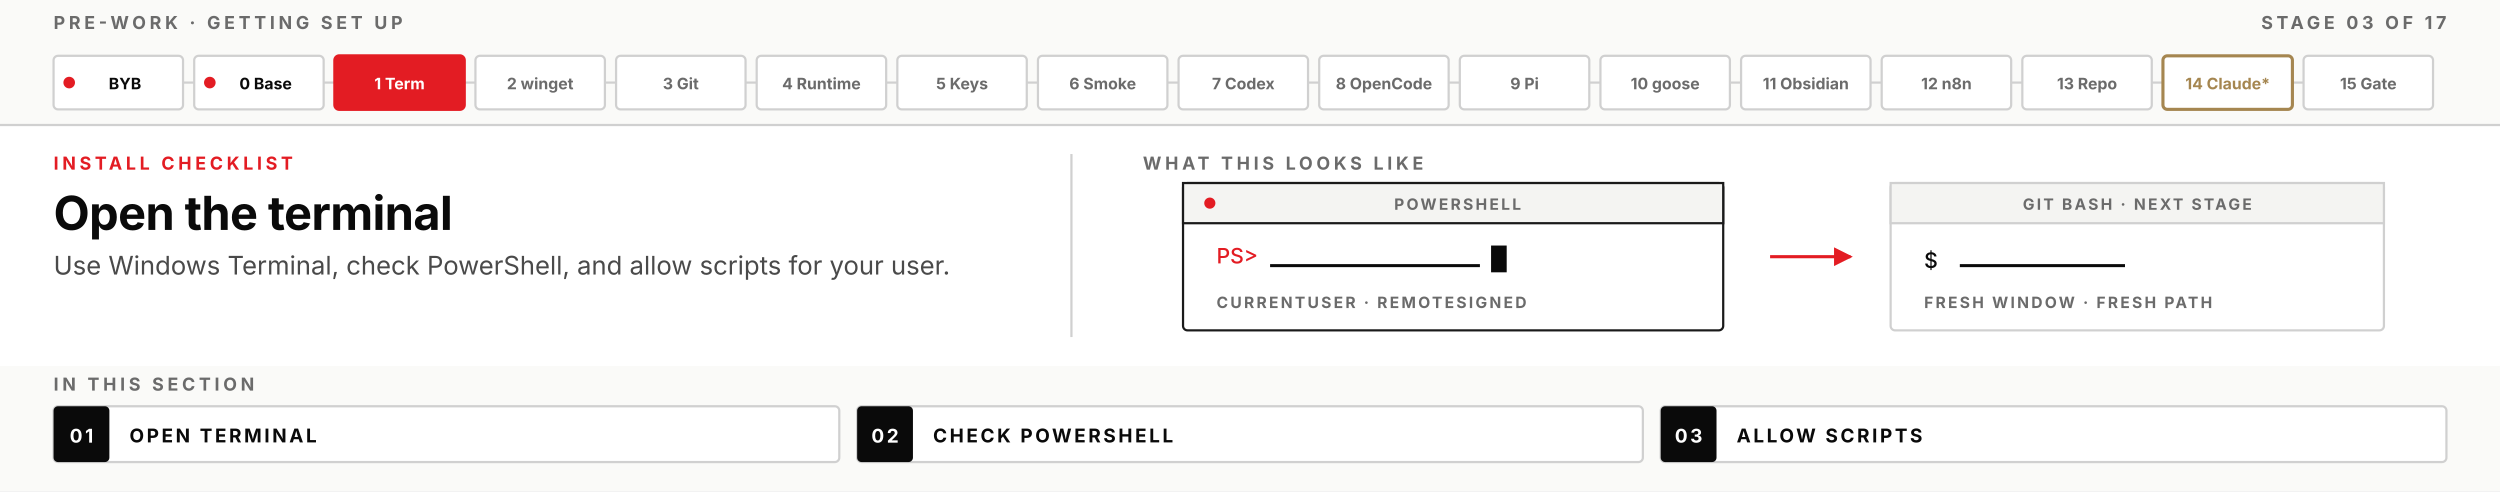
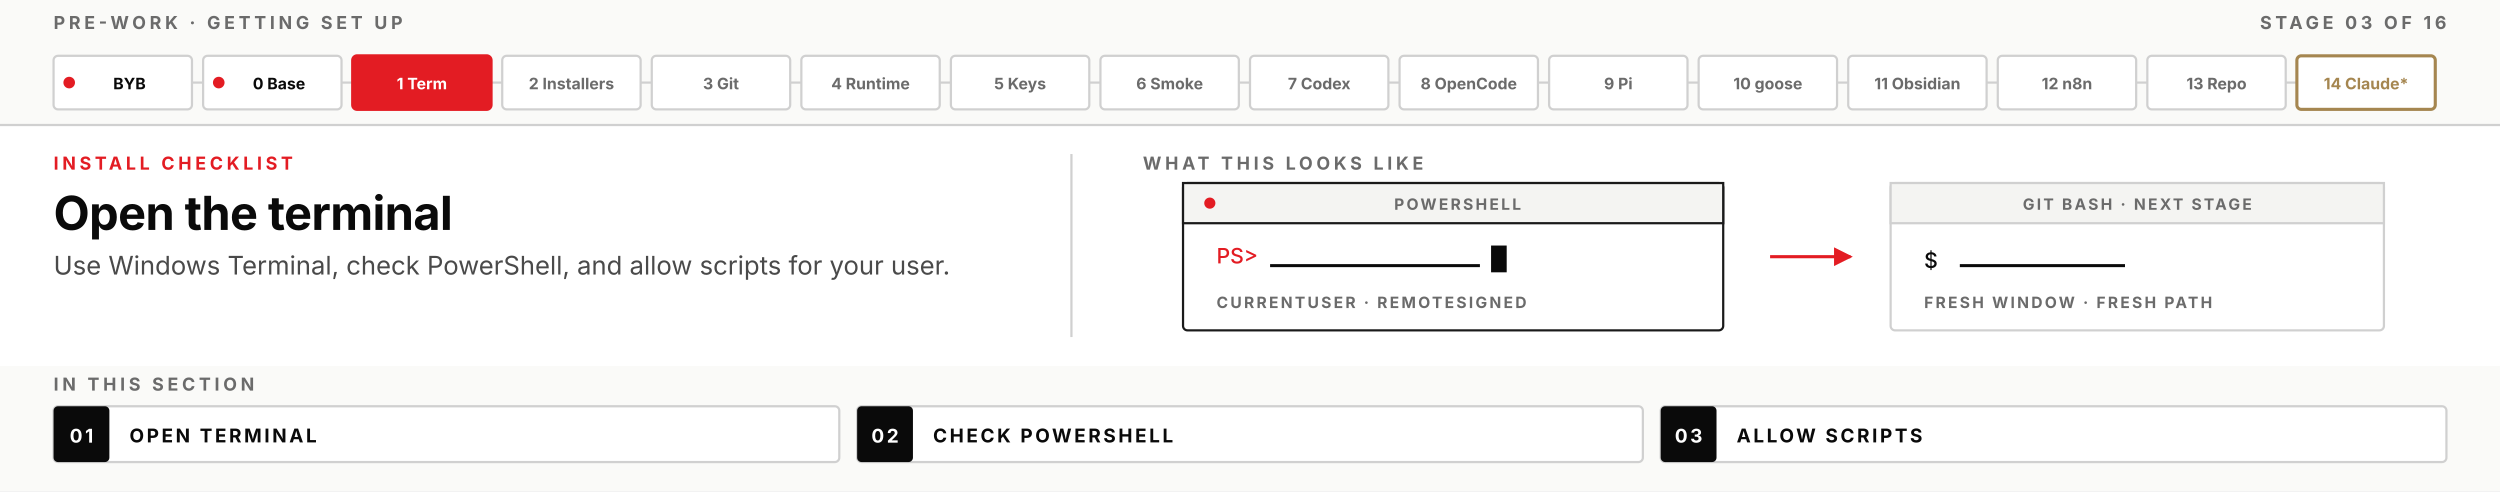
<svg xmlns="http://www.w3.org/2000/svg" viewBox="0 0 1120 220" role="img" aria-labelledby="title-install-pre-work-1-terminal-and-powershell">
  <defs>
    <marker id="arrow" viewBox="0 0 8 8" refX="7" refY="4" markerWidth="6" markerHeight="6" orient="auto-start-reverse">
      <path d="M0 0 8 4 0 8Z" fill="#0A0A0A" />
    </marker>
    <marker id="arrow-red" viewBox="0 0 8 8" refX="7" refY="4" markerWidth="6" markerHeight="6" orient="auto-start-reverse">
      <path d="M0 0 8 4 0 8Z" fill="#E31C23" />
    </marker>
    <style>
      text { font-family: system-ui, "Inter", "Helvetica Neue", Arial, sans-serif; fill: #0A0A0A; }
      .micro { font-size: 8px; font-weight: 650; letter-spacing: 1.65px; }
      .tiny { font-size: 7px; font-weight: 650; letter-spacing: 1px; }
      .railtext { font-size: 7.1px; font-weight: 650; }
      .title { font-size: 21px; font-weight: 680; letter-spacing: -0.25px; }
      .purpose { font-size: 11.5px; font-weight: 430; fill: #4A4A4A; }
      .caption { font-size: 8.5px; font-weight: 650; letter-spacing: 1.15px; }
      .body { font-size: 9.5px; font-weight: 520; }
      .muted { fill: #6B6B6B; }
      .white { fill: #FFFFFF; }
      .red { fill: #E31C23; }
      .gold { fill: #A58650; }
      .line { fill: none; stroke: #0A0A0A; stroke-width: 1.35; vector-effect: non-scaling-stroke; }
      .hair { fill: none; stroke: #D0D0D0; stroke-width: 1; vector-effect: non-scaling-stroke; }
      .redline { fill: none; stroke: #E31C23; stroke-width: 1.4; vector-effect: non-scaling-stroke; }
      .goldline { fill: none; stroke: #A58650; stroke-width: 1.35; vector-effect: non-scaling-stroke; }
      .dash { stroke-dasharray: 5 4; }
    </style>
  </defs>
  <rect width="1120" height="220" fill="#FFFFFF" />
  <rect x="0" y="0" width="1120" height="56" fill="#FAFAF8" />
  <text x="24" y="13" class="micro muted">PRE-WORK · GETTING SET UP</text>
-   <text x="1096" y="13" class="micro muted" text-anchor="end">STAGE 03 OF 17</text>
-   <path d="M53 37H1061" class="hair" />
-   <rect x="24" y="25" width="58" height="24" rx="2" fill="#FFFFFF" stroke="#D0D0D0" stroke-width="1" />
+   <text x="1096" y="13" class="micro muted" text-anchor="end">STAGE 03 OF 16</text>
+   <path d="M55 37H1060" class="hair" />
+   <rect x="24" y="25" width="62" height="24" rx="2" fill="#FFFFFF" stroke="#D0D0D0" stroke-width="1" />
  <circle cx="31" cy="37" r="2.6" fill="#E31C23" />
-   <text x="56" y="40" class="railtext" text-anchor="middle">BYB</text>
-   <rect x="87" y="25" width="58" height="24" rx="2" fill="#FFFFFF" stroke="#D0D0D0" stroke-width="1" />
-   <circle cx="94" cy="37" r="2.6" fill="#E31C23" />
-   <text x="119" y="40" class="railtext" text-anchor="middle">0 Base</text>
-   <rect x="150" y="25" width="58" height="24" rx="2" fill="#E31C23" stroke="#E31C23" stroke-width="1.4" />
-   <text x="179" y="40" class="railtext white" text-anchor="middle">1 Term</text>
-   <rect x="213" y="25" width="58" height="24" rx="2" fill="#FFFFFF" stroke="#D0D0D0" stroke-width="1" />
-   <text x="242" y="40" class="railtext muted" text-anchor="middle">2 winget</text>
-   <rect x="276" y="25" width="58" height="24" rx="2" fill="#FFFFFF" stroke="#D0D0D0" stroke-width="1" />
-   <text x="305" y="40" class="railtext muted" text-anchor="middle">3 Git</text>
-   <rect x="339" y="25" width="58" height="24" rx="2" fill="#FFFFFF" stroke="#D0D0D0" stroke-width="1" />
-   <text x="368" y="40" class="railtext muted" text-anchor="middle">4 Runtime</text>
-   <rect x="402" y="25" width="58" height="24" rx="2" fill="#FFFFFF" stroke="#D0D0D0" stroke-width="1" />
-   <text x="431" y="40" class="railtext muted" text-anchor="middle">5 Keys</text>
-   <rect x="465" y="25" width="58" height="24" rx="2" fill="#FFFFFF" stroke="#D0D0D0" stroke-width="1" />
-   <text x="494" y="40" class="railtext muted" text-anchor="middle">6 Smoke</text>
-   <rect x="528" y="25" width="58" height="24" rx="2" fill="#FFFFFF" stroke="#D0D0D0" stroke-width="1" />
-   <text x="557" y="40" class="railtext muted" text-anchor="middle">7 Codex</text>
-   <rect x="591" y="25" width="58" height="24" rx="2" fill="#FFFFFF" stroke="#D0D0D0" stroke-width="1" />
-   <text x="620" y="40" class="railtext muted" text-anchor="middle">8 OpenCode</text>
-   <rect x="654" y="25" width="58" height="24" rx="2" fill="#FFFFFF" stroke="#D0D0D0" stroke-width="1" />
-   <text x="683" y="40" class="railtext muted" text-anchor="middle">9 Pi</text>
-   <rect x="717" y="25" width="58" height="24" rx="2" fill="#FFFFFF" stroke="#D0D0D0" stroke-width="1" />
-   <text x="746" y="40" class="railtext muted" text-anchor="middle">10 goose</text>
-   <rect x="780" y="25" width="58" height="24" rx="2" fill="#FFFFFF" stroke="#D0D0D0" stroke-width="1" />
-   <text x="809" y="40" class="railtext muted" text-anchor="middle">11 Obsidian</text>
-   <rect x="843" y="25" width="58" height="24" rx="2" fill="#FFFFFF" stroke="#D0D0D0" stroke-width="1" />
-   <text x="872" y="40" class="railtext muted" text-anchor="middle">12 n8n</text>
-   <rect x="906" y="25" width="58" height="24" rx="2" fill="#FFFFFF" stroke="#D0D0D0" stroke-width="1" />
-   <text x="935" y="40" class="railtext muted" text-anchor="middle">13 Repo</text>
-   <rect x="969" y="25" width="58" height="24" rx="2" fill="#FFFFFF" stroke="#A58650" stroke-width="1.4" />
-   <text x="998" y="40" class="railtext gold" text-anchor="middle">14 Claude*</text>
-   <rect x="1032" y="25" width="58" height="24" rx="2" fill="#FFFFFF" stroke="#D0D0D0" stroke-width="1" />
-   <text x="1061" y="40" class="railtext muted" text-anchor="middle">15 Gate</text>
+   <text x="58" y="40" class="railtext" text-anchor="middle">BYB</text>
+   <rect x="91" y="25" width="62" height="24" rx="2" fill="#FFFFFF" stroke="#D0D0D0" stroke-width="1" />
+   <circle cx="98" cy="37" r="2.6" fill="#E31C23" />
+   <text x="125" y="40" class="railtext" text-anchor="middle">0 Base</text>
+   <rect x="158" y="25" width="62" height="24" rx="2" fill="#E31C23" stroke="#E31C23" stroke-width="1.4" />
+   <text x="189" y="40" class="railtext white" text-anchor="middle">1 Term</text>
+   <rect x="225" y="25" width="62" height="24" rx="2" fill="#FFFFFF" stroke="#D0D0D0" stroke-width="1" />
+   <text x="256" y="40" class="railtext muted" text-anchor="middle">2 Installers</text>
+   <rect x="292" y="25" width="62" height="24" rx="2" fill="#FFFFFF" stroke="#D0D0D0" stroke-width="1" />
+   <text x="323" y="40" class="railtext muted" text-anchor="middle">3 Git</text>
+   <rect x="359" y="25" width="62" height="24" rx="2" fill="#FFFFFF" stroke="#D0D0D0" stroke-width="1" />
+   <text x="390" y="40" class="railtext muted" text-anchor="middle">4 Runtime</text>
+   <rect x="426" y="25" width="62" height="24" rx="2" fill="#FFFFFF" stroke="#D0D0D0" stroke-width="1" />
+   <text x="457" y="40" class="railtext muted" text-anchor="middle">5 Keys</text>
+   <rect x="493" y="25" width="62" height="24" rx="2" fill="#FFFFFF" stroke="#D0D0D0" stroke-width="1" />
+   <text x="524" y="40" class="railtext muted" text-anchor="middle">6 Smoke</text>
+   <rect x="560" y="25" width="62" height="24" rx="2" fill="#FFFFFF" stroke="#D0D0D0" stroke-width="1" />
+   <text x="591" y="40" class="railtext muted" text-anchor="middle">7 Codex</text>
+   <rect x="627" y="25" width="62" height="24" rx="2" fill="#FFFFFF" stroke="#D0D0D0" stroke-width="1" />
+   <text x="658" y="40" class="railtext muted" text-anchor="middle">8 OpenCode</text>
+   <rect x="694" y="25" width="62" height="24" rx="2" fill="#FFFFFF" stroke="#D0D0D0" stroke-width="1" />
+   <text x="725" y="40" class="railtext muted" text-anchor="middle">9 Pi</text>
+   <rect x="761" y="25" width="62" height="24" rx="2" fill="#FFFFFF" stroke="#D0D0D0" stroke-width="1" />
+   <text x="792" y="40" class="railtext muted" text-anchor="middle">10 goose</text>
+   <rect x="828" y="25" width="62" height="24" rx="2" fill="#FFFFFF" stroke="#D0D0D0" stroke-width="1" />
+   <text x="859" y="40" class="railtext muted" text-anchor="middle">11 Obsidian</text>
+   <rect x="895" y="25" width="62" height="24" rx="2" fill="#FFFFFF" stroke="#D0D0D0" stroke-width="1" />
+   <text x="926" y="40" class="railtext muted" text-anchor="middle">12 n8n</text>
+   <rect x="962" y="25" width="62" height="24" rx="2" fill="#FFFFFF" stroke="#D0D0D0" stroke-width="1" />
+   <text x="993" y="40" class="railtext muted" text-anchor="middle">13 Repo</text>
+   <rect x="1029" y="25" width="62" height="24" rx="2" fill="#FFFFFF" stroke="#A58650" stroke-width="1.4" />
+   <text x="1060" y="40" class="railtext gold" text-anchor="middle">14 Claude*</text>
  <path d="M0 56H1120" class="hair" />
  <text x="24" y="76" class="micro red">INSTALL CHECKLIST</text>
  <text x="24" y="103" class="title">Open the terminal</text>
  <text x="24" y="123" class="purpose">Use Windows Terminal, check PowerShell, and allow scripts for your user.</text>
  <path d="M480 69V151" class="hair" />
  <text x="512" y="76" class="micro muted">WHAT THIS LOOKS LIKE</text>
  <g aria-label="PowerShell and Bash terminal panes">
    <rect x="530" y="82" width="242" height="66" rx="2" fill="#FFFFFF" stroke="#1A1A1A" />
    <rect x="530" y="82" width="242" height="18" fill="#F4F4F2" stroke="#1A1A1A" />
    <circle cx="542" cy="91" r="2.5" fill="#E31C23" />
    <text x="653" y="94" class="tiny muted" text-anchor="middle">POWERSHELL</text>
    <text x="545" y="118" class="body red">PS&gt;</text>
    <path d="M569 119H663" class="line" />
    <rect x="668" y="110" width="7" height="12" fill="#0A0A0A" />
    <text x="545" y="138" class="tiny muted">CURRENTUSER · REMOTESIGNED</text>
    <path d="M793 115H829" class="redline" marker-end="url(#arrow-red)" />
    <rect x="847" y="82" width="221" height="66" rx="2" fill="#FFFFFF" stroke="#D0D0D0" />
    <rect x="847" y="82" width="221" height="18" fill="#F4F4F2" stroke="#D0D0D0" />
    <text x="957.5" y="94" class="tiny muted" text-anchor="middle">GIT BASH · NEXT STAGE</text>
    <text x="862" y="120" class="body">$</text>
    <path d="M878 119H952" class="line" />
    <text x="862" y="138" class="tiny muted">FRESH WINDOW · FRESH PATH</text>
  </g>
  <rect x="0" y="164" width="1120" height="56" fill="#FAFAF8" />
  <text x="24" y="175" class="micro muted">IN THIS SECTION</text>
  <rect x="24.00" y="182" width="352.00" height="25" rx="2" fill="#FFFFFF" stroke="#D0D0D0" />
  <rect x="24.00" y="182" width="25" height="25" rx="2" fill="#0A0A0A" />
  <text x="36.50" y="198.3" class="caption white" text-anchor="middle">01</text>
  <text x="58.00" y="198.2" class="caption">OPEN TERMINAL</text>
  <rect x="384.00" y="182" width="352.00" height="25" rx="2" fill="#FFFFFF" stroke="#D0D0D0" />
  <rect x="384.00" y="182" width="25" height="25" rx="2" fill="#0A0A0A" />
  <text x="396.50" y="198.3" class="caption white" text-anchor="middle">02</text>
  <text x="418.00" y="198.2" class="caption">CHECK POWERSHELL</text>
  <rect x="744.00" y="182" width="352.00" height="25" rx="2" fill="#FFFFFF" stroke="#D0D0D0" />
  <rect x="744.00" y="182" width="25" height="25" rx="2" fill="#0A0A0A" />
  <text x="756.50" y="198.3" class="caption white" text-anchor="middle">03</text>
  <text x="778.00" y="198.2" class="caption">ALLOW SCRIPTS</text>
</svg>
